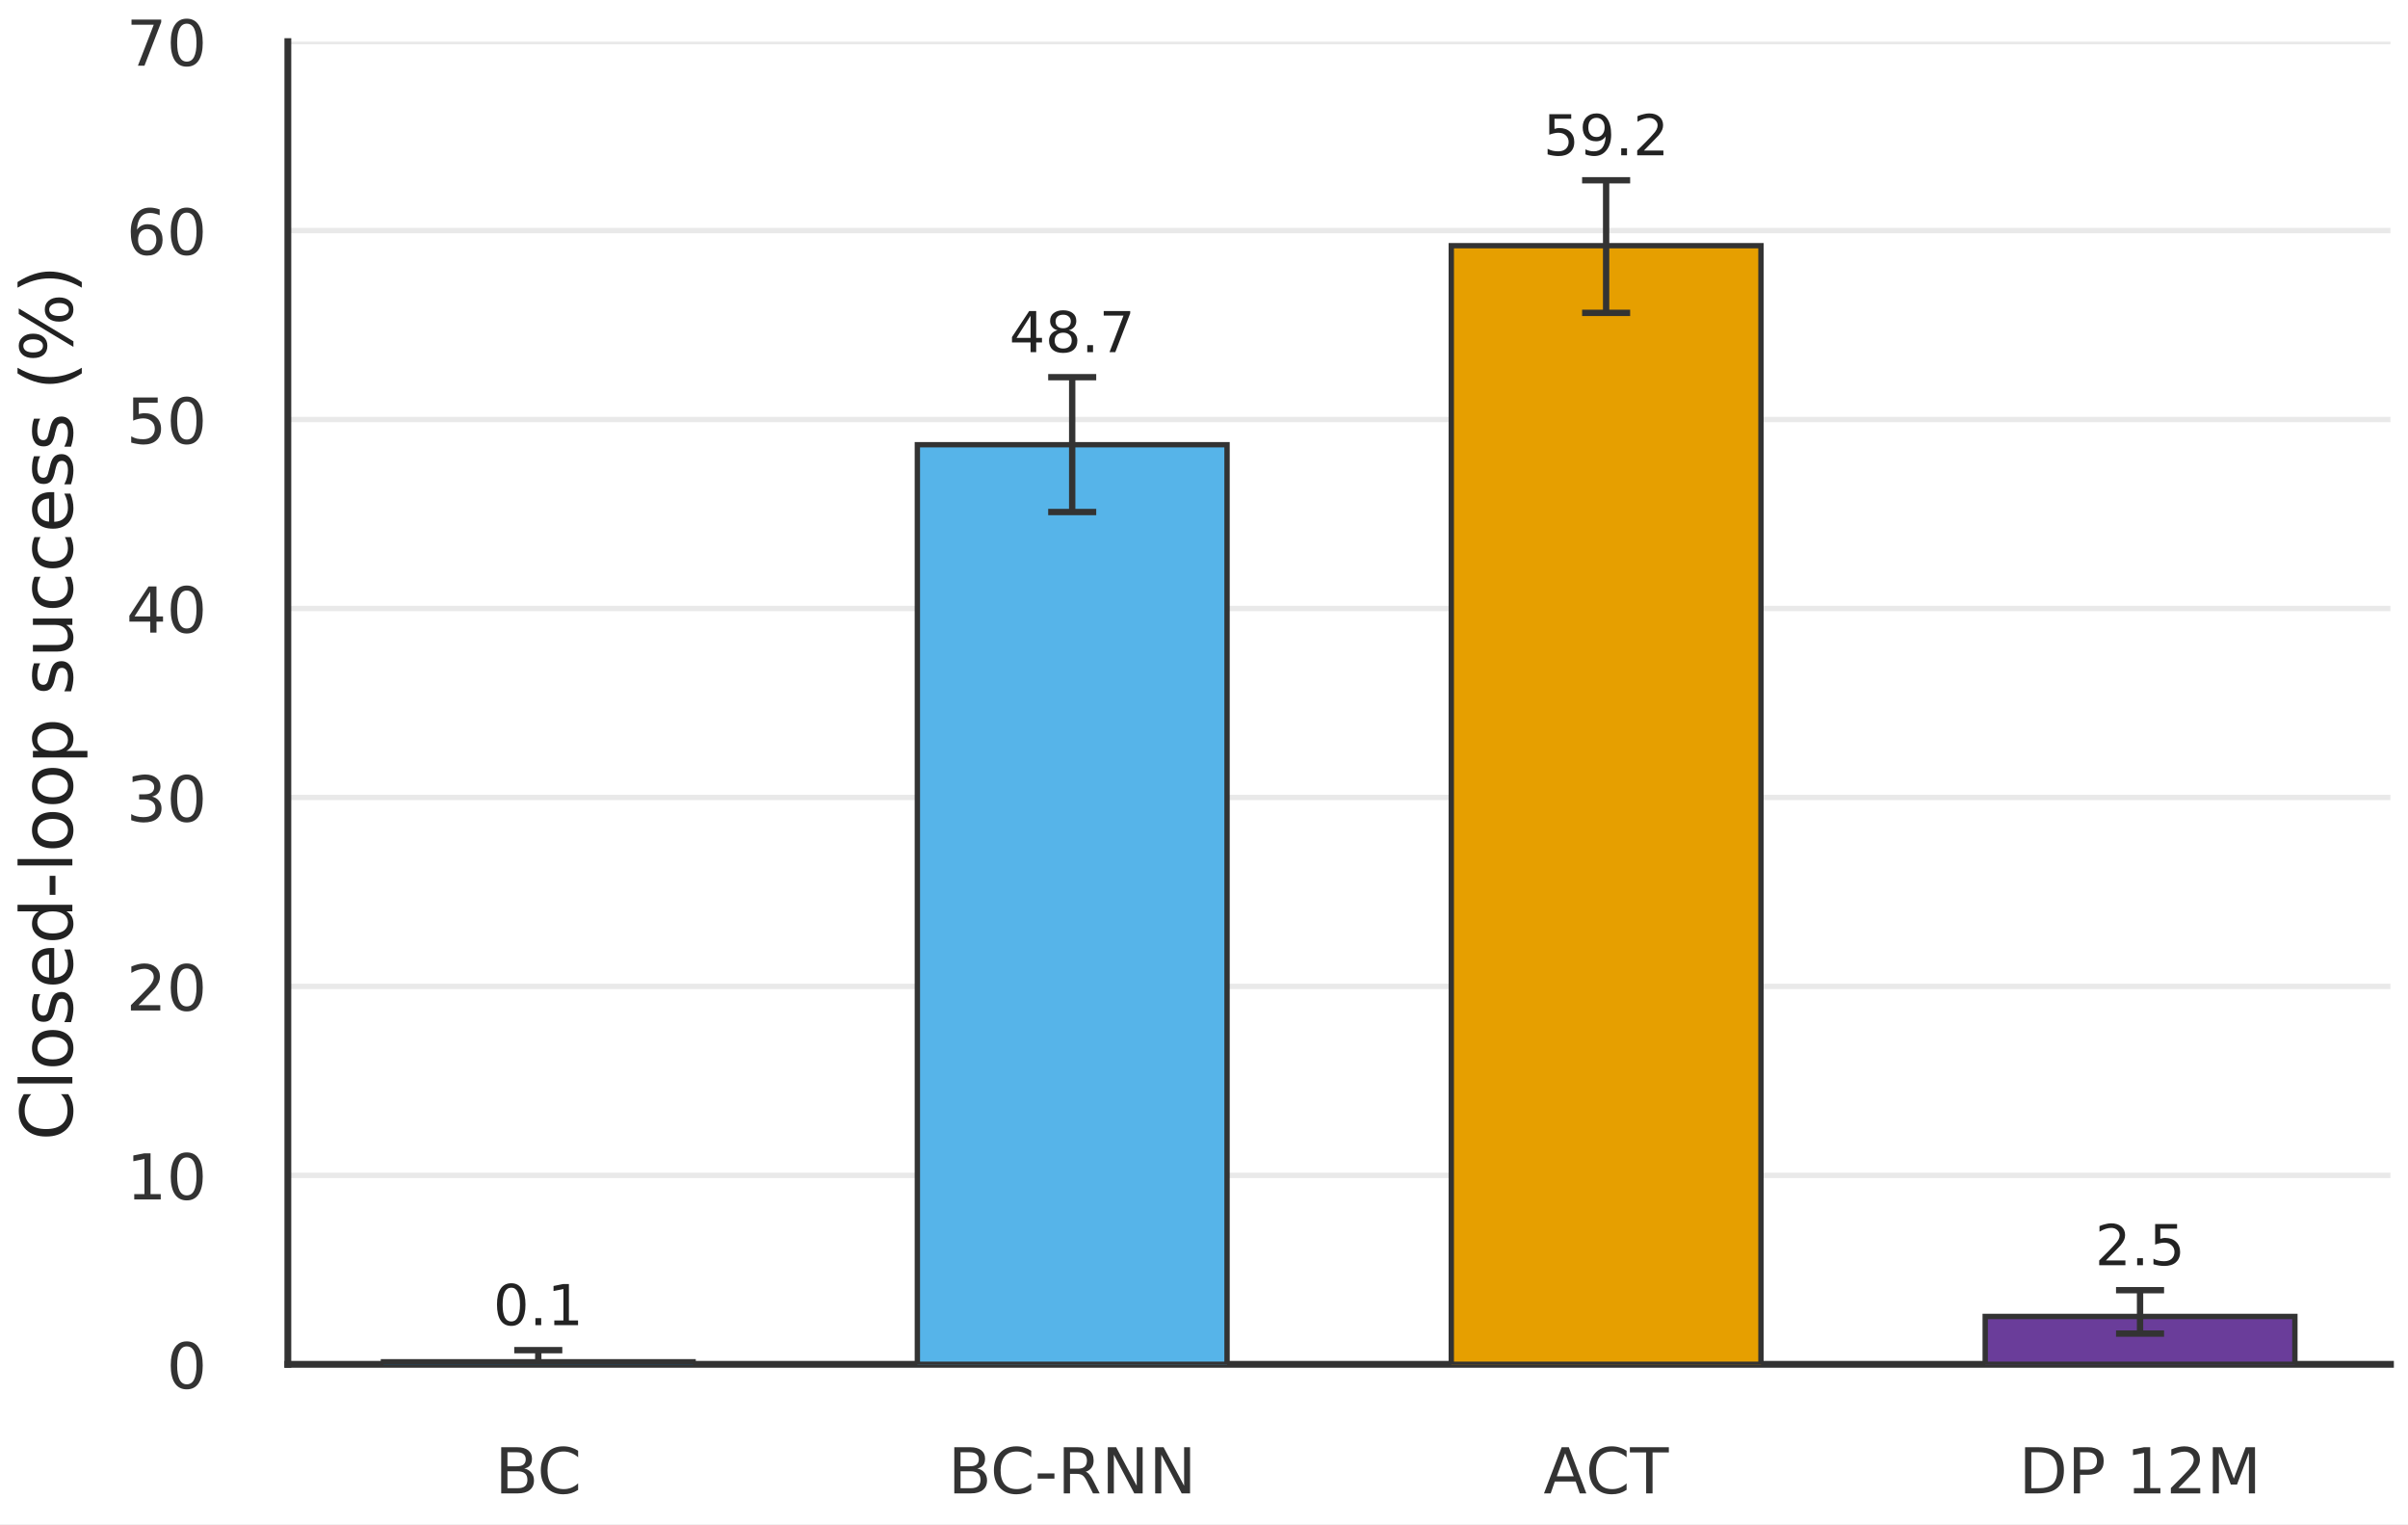
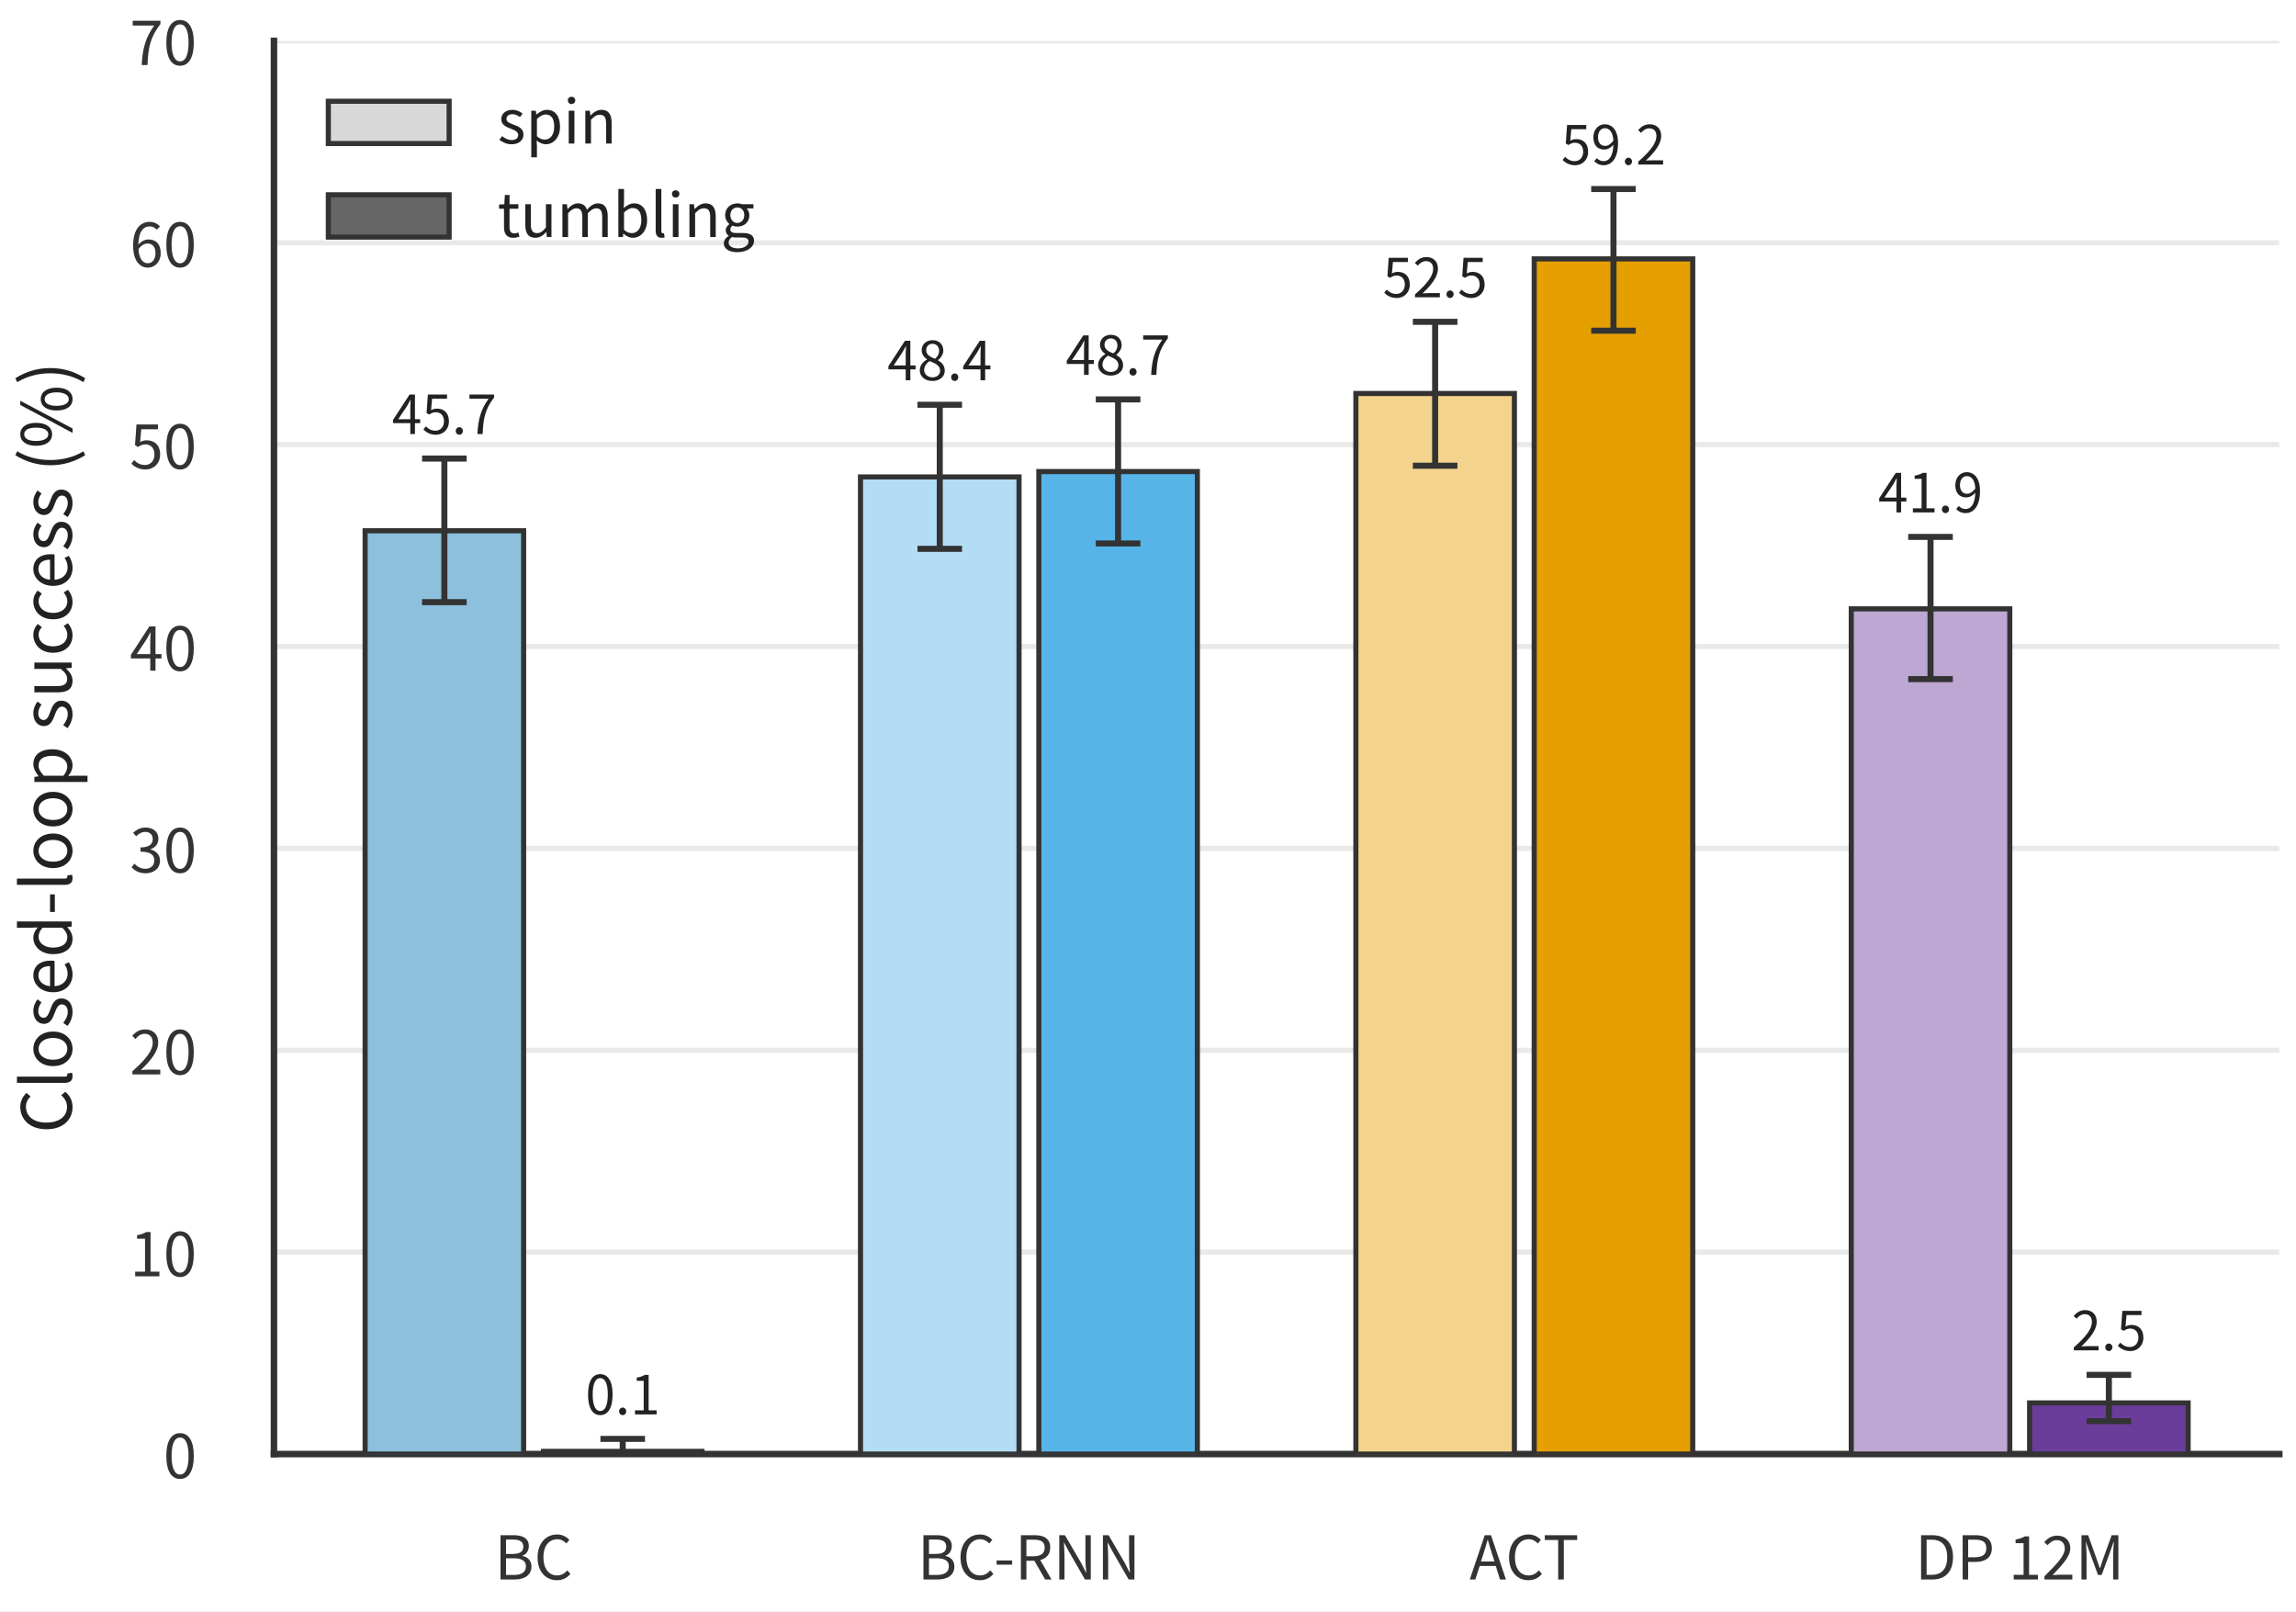
- <svg xmlns="http://www.w3.org/2000/svg" width="247.048pt" height="156.34pt" viewBox="0 0 247.048 156.34" version="1.1">
+ <svg xmlns="http://www.w3.org/2000/svg" width="247.048pt" height="173.348pt" viewBox="0 0 247.048 173.348" version="1.1">
  <defs>
    <style type="text/css">*{stroke-linejoin: round; stroke-linecap: butt}</style>
  </defs>
  <g id="figure_1">
    <g id="patch_1">
-       <path d="M 0 156.34  L 247.048 156.34  L 247.048 0  L 0 0  z " style="fill: #ffffff" />
+       <path d="M 0 173.348  L 247.048 173.348  L 247.048 0  L 0 0  z " style="fill: #ffffff" />
    </g>
    <g id="axes_1">
      <g id="patch_2">
-         <path d="M 29.533 139.949  L 245.248 139.949  L 245.248 4.269  L 29.533 4.269  z " style="fill: #ffffff" />
+         <path d="M 29.478 156.436  L 245.248 156.436  L 245.248 4.398  L 29.478 4.398  z " style="fill: #ffffff" />
      </g>
      <g id="matplotlib.axis_1">
        <g id="xtick_1">
          <g id="text_1">
-             <text style="font-size: 6.5px; font-family: 'DejaVu Sans'; text-anchor: middle; fill: #333333" x="55.224" y="153.188" transform="rotate(-0 55.22389 153.1879)">BC</text>
+             <text style="font-size: 6.5px; font-family: 'Noto Sans CJK SC', 'Source Han Sans SC', 'WenQuanYi Micro Hei', 'Microsoft YaHei', 'Arial Unicode MS', 'DejaVu Sans', sans-serif; text-anchor: middle; fill: #333333" x="57.409" y="169.932" transform="rotate(-0 57.40896 169.9317)">BC</text>
          </g>
        </g>
        <g id="xtick_2">
          <g id="text_2">
-             <text style="font-size: 6.5px; font-family: 'DejaVu Sans'; text-anchor: middle; fill: #333333" x="110.002" y="153.188" transform="rotate(-0 110.0018 153.1879)">BC-RNN</text>
+             <text style="font-size: 6.5px; font-family: 'Noto Sans CJK SC', 'Source Han Sans SC', 'WenQuanYi Micro Hei', 'Microsoft YaHei', 'Arial Unicode MS', 'DejaVu Sans', sans-serif; text-anchor: middle; fill: #333333" x="110.712" y="169.932" transform="rotate(-0 110.7119 169.9317)">BC-RNN</text>
          </g>
        </g>
        <g id="xtick_3">
          <g id="text_3">
-             <text style="font-size: 6.5px; font-family: 'DejaVu Sans'; text-anchor: middle; fill: #333333" x="164.78" y="153.188" transform="rotate(-0 164.7796 153.1879)">ACT</text>
+             <text style="font-size: 6.5px; font-family: 'Noto Sans CJK SC', 'Source Han Sans SC', 'WenQuanYi Micro Hei', 'Microsoft YaHei', 'Arial Unicode MS', 'DejaVu Sans', sans-serif; text-anchor: middle; fill: #333333" x="164.015" y="169.932" transform="rotate(-0 164.0147 169.9317)">ACT</text>
          </g>
        </g>
        <g id="xtick_4">
          <g id="text_4">
-             <text style="font-size: 6.5px; font-family: 'DejaVu Sans'; text-anchor: middle; fill: #333333" x="219.558" y="153.188" transform="rotate(-0 219.5575 153.1879)">DP 12M</text>
+             <text style="font-size: 6.5px; font-family: 'Noto Sans CJK SC', 'Source Han Sans SC', 'WenQuanYi Micro Hei', 'Microsoft YaHei', 'Arial Unicode MS', 'DejaVu Sans', sans-serif; text-anchor: middle; fill: #333333" x="217.318" y="169.932" transform="rotate(-0 217.3176 169.9317)">DP 12M</text>
          </g>
        </g>
      </g>
      <g id="matplotlib.axis_2">
        <g id="ytick_1">
          <g id="line2d_1">
-             <path d="M 29.533 139.949  L 245.248 139.949  " clip-path="url(#p23c0a77d2a)" style="fill: none; stroke: #e9e9e9; stroke-width: 0.55; stroke-linecap: round" />
+             <path d="M 29.478 156.436  L 245.248 156.436  " clip-path="url(#p83cea936cd)" style="fill: none; stroke: #e9e9e9; stroke-width: 0.55; stroke-linecap: round" />
          </g>
          <g id="text_5">
-             <text style="font-size: 6.5px; font-family: 'DejaVu Sans'; text-anchor: end; fill: #333333" x="21.233" y="142.418" transform="rotate(-0 21.23306 142.4184)">0</text>
+             <text style="font-size: 6.5px; font-family: 'Noto Sans CJK SC', 'Source Han Sans SC', 'WenQuanYi Micro Hei', 'Microsoft YaHei', 'Arial Unicode MS', 'DejaVu Sans', sans-serif; text-anchor: end; fill: #333333" x="21.178" y="159.034" transform="rotate(-0 21.17825 159.0337)">0</text>
          </g>
        </g>
        <g id="ytick_2">
          <g id="line2d_2">
-             <path d="M 29.533 120.566  L 245.248 120.566  " clip-path="url(#p23c0a77d2a)" style="fill: none; stroke: #e9e9e9; stroke-width: 0.55; stroke-linecap: round" />
+             <path d="M 29.478 134.716  L 245.248 134.716  " clip-path="url(#p83cea936cd)" style="fill: none; stroke: #e9e9e9; stroke-width: 0.55; stroke-linecap: round" />
          </g>
          <g id="text_6">
-             <text style="font-size: 6.5px; font-family: 'DejaVu Sans'; text-anchor: end; fill: #333333" x="21.233" y="123.036" transform="rotate(-0 21.23306 123.0356)">10</text>
+             <text style="font-size: 6.5px; font-family: 'Noto Sans CJK SC', 'Source Han Sans SC', 'WenQuanYi Micro Hei', 'Microsoft YaHei', 'Arial Unicode MS', 'DejaVu Sans', sans-serif; text-anchor: end; fill: #333333" x="21.178" y="137.314" transform="rotate(-0 21.17825 137.314)">10</text>
          </g>
        </g>
        <g id="ytick_3">
          <g id="line2d_3">
-             <path d="M 29.533 101.183  L 245.248 101.183  " clip-path="url(#p23c0a77d2a)" style="fill: none; stroke: #e9e9e9; stroke-width: 0.55; stroke-linecap: round" />
+             <path d="M 29.478 112.996  L 245.248 112.996  " clip-path="url(#p83cea936cd)" style="fill: none; stroke: #e9e9e9; stroke-width: 0.55; stroke-linecap: round" />
          </g>
          <g id="text_7">
-             <text style="font-size: 6.5px; font-family: 'DejaVu Sans'; text-anchor: end; fill: #333333" x="21.233" y="103.653" transform="rotate(-0 21.23306 103.6528)">20</text>
+             <text style="font-size: 6.5px; font-family: 'Noto Sans CJK SC', 'Source Han Sans SC', 'WenQuanYi Micro Hei', 'Microsoft YaHei', 'Arial Unicode MS', 'DejaVu Sans', sans-serif; text-anchor: end; fill: #333333" x="21.178" y="115.594" transform="rotate(-0 21.17825 115.5944)">20</text>
          </g>
        </g>
        <g id="ytick_4">
          <g id="line2d_4">
-             <path d="M 29.533 81.801  L 245.248 81.801  " clip-path="url(#p23c0a77d2a)" style="fill: none; stroke: #e9e9e9; stroke-width: 0.55; stroke-linecap: round" />
+             <path d="M 29.478 91.277  L 245.248 91.277  " clip-path="url(#p83cea936cd)" style="fill: none; stroke: #e9e9e9; stroke-width: 0.55; stroke-linecap: round" />
          </g>
          <g id="text_8">
-             <text style="font-size: 6.5px; font-family: 'DejaVu Sans'; text-anchor: end; fill: #333333" x="21.233" y="84.27" transform="rotate(-0 21.23306 84.27007)">30</text>
+             <text style="font-size: 6.5px; font-family: 'Noto Sans CJK SC', 'Source Han Sans SC', 'WenQuanYi Micro Hei', 'Microsoft YaHei', 'Arial Unicode MS', 'DejaVu Sans', sans-serif; text-anchor: end; fill: #333333" x="21.178" y="93.875" transform="rotate(-0 21.17825 93.87467)">30</text>
          </g>
        </g>
        <g id="ytick_5">
          <g id="line2d_5">
-             <path d="M 29.533 62.418  L 245.248 62.418  " clip-path="url(#p23c0a77d2a)" style="fill: none; stroke: #e9e9e9; stroke-width: 0.55; stroke-linecap: round" />
+             <path d="M 29.478 69.557  L 245.248 69.557  " clip-path="url(#p83cea936cd)" style="fill: none; stroke: #e9e9e9; stroke-width: 0.55; stroke-linecap: round" />
          </g>
          <g id="text_9">
-             <text style="font-size: 6.5px; font-family: 'DejaVu Sans'; text-anchor: end; fill: #333333" x="21.233" y="64.887" transform="rotate(-0 21.23306 64.8873)">40</text>
+             <text style="font-size: 6.5px; font-family: 'Noto Sans CJK SC', 'Source Han Sans SC', 'WenQuanYi Micro Hei', 'Microsoft YaHei', 'Arial Unicode MS', 'DejaVu Sans', sans-serif; text-anchor: end; fill: #333333" x="21.178" y="72.155" transform="rotate(-0 21.17825 72.15499)">40</text>
          </g>
        </g>
        <g id="ytick_6">
          <g id="line2d_6">
-             <path d="M 29.533 43.035  L 245.248 43.035  " clip-path="url(#p23c0a77d2a)" style="fill: none; stroke: #e9e9e9; stroke-width: 0.55; stroke-linecap: round" />
+             <path d="M 29.478 47.837  L 245.248 47.837  " clip-path="url(#p83cea936cd)" style="fill: none; stroke: #e9e9e9; stroke-width: 0.55; stroke-linecap: round" />
          </g>
          <g id="text_10">
-             <text style="font-size: 6.5px; font-family: 'DejaVu Sans'; text-anchor: end; fill: #333333" x="21.233" y="45.505" transform="rotate(-0 21.23306 45.50453)">50</text>
+             <text style="font-size: 6.5px; font-family: 'Noto Sans CJK SC', 'Source Han Sans SC', 'WenQuanYi Micro Hei', 'Microsoft YaHei', 'Arial Unicode MS', 'DejaVu Sans', sans-serif; text-anchor: end; fill: #333333" x="21.178" y="50.435" transform="rotate(-0 21.17825 50.4353)">50</text>
          </g>
        </g>
        <g id="ytick_7">
          <g id="line2d_7">
-             <path d="M 29.533 23.652  L 245.248 23.652  " clip-path="url(#p23c0a77d2a)" style="fill: none; stroke: #e9e9e9; stroke-width: 0.55; stroke-linecap: round" />
+             <path d="M 29.478 26.118  L 245.248 26.118  " clip-path="url(#p83cea936cd)" style="fill: none; stroke: #e9e9e9; stroke-width: 0.55; stroke-linecap: round" />
          </g>
          <g id="text_11">
-             <text style="font-size: 6.5px; font-family: 'DejaVu Sans'; text-anchor: end; fill: #333333" x="21.233" y="26.122" transform="rotate(-0 21.23306 26.12176)">60</text>
+             <text style="font-size: 6.5px; font-family: 'Noto Sans CJK SC', 'Source Han Sans SC', 'WenQuanYi Micro Hei', 'Microsoft YaHei', 'Arial Unicode MS', 'DejaVu Sans', sans-serif; text-anchor: end; fill: #333333" x="21.178" y="28.716" transform="rotate(-0 21.17825 28.71562)">60</text>
          </g>
        </g>
        <g id="ytick_8">
          <g id="line2d_8">
-             <path d="M 29.533 4.269  L 245.248 4.269  " clip-path="url(#p23c0a77d2a)" style="fill: none; stroke: #e9e9e9; stroke-width: 0.55; stroke-linecap: round" />
+             <path d="M 29.478 4.398  L 245.248 4.398  " clip-path="url(#p83cea936cd)" style="fill: none; stroke: #e9e9e9; stroke-width: 0.55; stroke-linecap: round" />
          </g>
          <g id="text_12">
-             <text style="font-size: 6.5px; font-family: 'DejaVu Sans'; text-anchor: end; fill: #333333" x="21.233" y="6.739" transform="rotate(-0 21.23306 6.738984)">70</text>
+             <text style="font-size: 6.5px; font-family: 'Noto Sans CJK SC', 'Source Han Sans SC', 'WenQuanYi Micro Hei', 'Microsoft YaHei', 'Arial Unicode MS', 'DejaVu Sans', sans-serif; text-anchor: end; fill: #333333" x="21.178" y="6.996" transform="rotate(-0 21.17825 6.995938)">70</text>
          </g>
        </g>
        <g id="text_13">
-           <text style="font-size: 7.4px; font-family: 'DejaVu Sans'; text-anchor: middle; fill: #222222" x="7.423" y="72.109" transform="rotate(-90 7.422844 72.10919)">Closed-loop success (%)</text>
+           <text style="font-size: 7.4px; font-family: 'Noto Sans CJK SC', 'Source Han Sans SC', 'WenQuanYi Micro Hei', 'Microsoft YaHei', 'Arial Unicode MS', 'DejaVu Sans', sans-serif; text-anchor: middle; fill: #222222" x="7.715" y="80.417" transform="rotate(-90 7.715375 80.41686)">Closed-loop success (%)</text>
        </g>
      </g>
      <g id="patch_3">
-         <path d="M 29.533 139.949  L 29.533 4.269  " style="fill: none; stroke: #333333; stroke-width: 0.7; stroke-linejoin: miter; stroke-linecap: square" />
+         <path d="M 29.478 156.436  L 29.478 4.398  " style="fill: none; stroke: #333333; stroke-width: 0.7; stroke-linejoin: miter; stroke-linecap: square" />
      </g>
      <g id="patch_4">
-         <path d="M 29.533 139.949  L 245.248 139.949  " style="fill: none; stroke: #333333; stroke-width: 0.7; stroke-linejoin: miter; stroke-linecap: square" />
+         <path d="M 29.478 156.436  L 245.248 156.436  " style="fill: none; stroke: #333333; stroke-width: 0.7; stroke-linejoin: miter; stroke-linecap: square" />
      </g>
      <g id="patch_5">
-         <path d="M 39.338 139.949  L 71.109 139.949  L 71.109 139.69  L 39.338 139.69  z " clip-path="url(#p23c0a77d2a)" style="fill: #0072b2; stroke: #333333; stroke-width: 0.55; stroke-linejoin: miter" />
+         <path d="M 39.286 156.436  L 56.343 156.436  L 56.343 57.104  L 39.286 57.104  z " clip-path="url(#p83cea936cd)" style="fill: #8cc0dc; stroke: #333333; stroke-width: 0.55; stroke-linejoin: miter" />
      </g>
      <g id="text_14">
-         <text style="font-size: 5.8px; font-family: 'DejaVu Sans'; text-anchor: middle; fill: #222222" x="55.224" y="135.93" transform="rotate(-0 55.22389 135.9295)">0.1</text>
+         <text style="font-size: 5.8px; font-family: 'Noto Sans CJK SC', 'Source Han Sans SC', 'WenQuanYi Micro Hei', 'Microsoft YaHei', 'Arial Unicode MS', 'DejaVu Sans', sans-serif; text-anchor: middle; fill: #222222" x="47.814" y="46.696" transform="rotate(-0 47.81444 46.69642)">45.7</text>
      </g>
      <g id="patch_6">
-         <path d="M 94.116 139.949  L 125.887 139.949  L 125.887 45.619  L 94.116 45.619  z " clip-path="url(#p23c0a77d2a)" style="fill: #56b4e9; stroke: #333333; stroke-width: 0.55; stroke-linejoin: miter" />
+         <path d="M 58.475 156.436  L 75.532 156.436  L 75.532 156.146  L 58.475 156.146  z " clip-path="url(#p83cea936cd)" style="fill: #0072b2; stroke: #333333; stroke-width: 0.55; stroke-linejoin: miter" />
      </g>
      <g id="text_15">
-         <text style="font-size: 5.8px; font-family: 'DejaVu Sans'; text-anchor: middle; fill: #222222" x="110.002" y="36.127" transform="rotate(-0 110.0018 36.12733)">48.7</text>
+         <text style="font-size: 5.8px; font-family: 'Noto Sans CJK SC', 'Source Han Sans SC', 'WenQuanYi Micro Hei', 'Microsoft YaHei', 'Arial Unicode MS', 'DejaVu Sans', sans-serif; text-anchor: middle; fill: #222222" x="67.003" y="152.167" transform="rotate(-0 67.00348 152.1674)">0.1</text>
      </g>
      <g id="patch_7">
-         <path d="M 148.894 139.949  L 180.665 139.949  L 180.665 25.203  L 148.894 25.203  z " clip-path="url(#p23c0a77d2a)" style="fill: #e69f00; stroke: #333333; stroke-width: 0.55; stroke-linejoin: miter" />
+         <path d="M 92.589 156.436  L 109.646 156.436  L 109.646 51.312  L 92.589 51.312  z " clip-path="url(#p83cea936cd)" style="fill: #b3ddf5; stroke: #333333; stroke-width: 0.55; stroke-linejoin: miter" />
      </g>
      <g id="text_16">
-         <text style="font-size: 5.8px; font-family: 'DejaVu Sans'; text-anchor: middle; fill: #222222" x="164.78" y="15.93" transform="rotate(-0 164.7796 15.92992)">59.2</text>
+         <text style="font-size: 5.8px; font-family: 'Noto Sans CJK SC', 'Source Han Sans SC', 'WenQuanYi Micro Hei', 'Microsoft YaHei', 'Arial Unicode MS', 'DejaVu Sans', sans-serif; text-anchor: middle; fill: #222222" x="101.117" y="40.91" transform="rotate(-0 101.1173 40.90984)">48.4</text>
      </g>
      <g id="patch_8">
-         <path d="M 203.672 139.949  L 235.443 139.949  L 235.443 135.039  L 203.672 135.039  z " clip-path="url(#p23c0a77d2a)" style="fill: #6a3d9a; stroke: #333333; stroke-width: 0.55; stroke-linejoin: miter" />
+         <path d="M 111.778 156.436  L 128.835 156.436  L 128.835 50.733  L 111.778 50.733  z " clip-path="url(#p83cea936cd)" style="fill: #56b4e9; stroke: #333333; stroke-width: 0.55; stroke-linejoin: miter" />
      </g>
      <g id="text_17">
-         <text style="font-size: 5.8px; font-family: 'DejaVu Sans'; text-anchor: middle; fill: #222222" x="219.558" y="129.783" transform="rotate(-0 219.5575 129.7825)">2.5</text>
+         <text style="font-size: 5.8px; font-family: 'Noto Sans CJK SC', 'Source Han Sans SC', 'WenQuanYi Micro Hei', 'Microsoft YaHei', 'Arial Unicode MS', 'DejaVu Sans', sans-serif; text-anchor: middle; fill: #222222" x="120.306" y="40.332" transform="rotate(-0 120.3064 40.33239)">48.7</text>
+       </g>
+       <g id="patch_9">
+         <path d="M 145.892 156.436  L 162.949 156.436  L 162.949 42.335  L 145.892 42.335  z " clip-path="url(#p83cea936cd)" style="fill: #f4d48c; stroke: #333333; stroke-width: 0.55; stroke-linejoin: miter" />
+       </g>
+       <g id="text_18">
+         <text style="font-size: 5.8px; font-family: 'Noto Sans CJK SC', 'Source Han Sans SC', 'WenQuanYi Micro Hei', 'Microsoft YaHei', 'Arial Unicode MS', 'DejaVu Sans', sans-serif; text-anchor: middle; fill: #222222" x="154.42" y="31.984" transform="rotate(-0 154.4202 31.98408)">52.5</text>
+       </g>
+       <g id="patch_10">
+         <path d="M 165.081 156.436  L 182.138 156.436  L 182.138 27.855  L 165.081 27.855  z " clip-path="url(#p83cea936cd)" style="fill: #e69f00; stroke: #333333; stroke-width: 0.55; stroke-linejoin: miter" />
+       </g>
+       <g id="text_19">
+         <text style="font-size: 5.8px; font-family: 'Noto Sans CJK SC', 'Source Han Sans SC', 'WenQuanYi Micro Hei', 'Microsoft YaHei', 'Arial Unicode MS', 'DejaVu Sans', sans-serif; text-anchor: middle; fill: #222222" x="173.609" y="17.7" transform="rotate(-0 173.6093 17.69985)">59.2</text>
+       </g>
+       <g id="patch_11">
+         <path d="M 199.195 156.436  L 216.252 156.436  L 216.252 65.503  L 199.195 65.503  z " clip-path="url(#p83cea936cd)" style="fill: #bca8d2; stroke: #333333; stroke-width: 0.55; stroke-linejoin: miter" />
+       </g>
+       <g id="text_20">
+         <text style="font-size: 5.8px; font-family: 'Noto Sans CJK SC', 'Source Han Sans SC', 'WenQuanYi Micro Hei', 'Microsoft YaHei', 'Arial Unicode MS', 'DejaVu Sans', sans-serif; text-anchor: middle; fill: #222222" x="207.723" y="55.126" transform="rotate(-0 207.7231 55.12649)">41.9</text>
+       </g>
+       <g id="patch_12">
+         <path d="M 218.384 156.436  L 235.441 156.436  L 235.441 150.933  L 218.384 150.933  z " clip-path="url(#p83cea936cd)" style="fill: #6a3d9a; stroke: #333333; stroke-width: 0.55; stroke-linejoin: miter" />
+       </g>
+       <g id="text_21">
+         <text style="font-size: 5.8px; font-family: 'Noto Sans CJK SC', 'Source Han Sans SC', 'WenQuanYi Micro Hei', 'Microsoft YaHei', 'Arial Unicode MS', 'DejaVu Sans', sans-serif; text-anchor: middle; fill: #222222" x="226.912" y="145.279" transform="rotate(-0 226.9121 145.2793)">2.5</text>
      </g>
      <g id="LineCollection_1">
-         <path d="M 55.224 139.903  L 55.224 138.493  " clip-path="url(#p23c0a77d2a)" style="fill: none; stroke: #333333; stroke-width: 0.65" />
+         <path d="M 47.814 64.782  L 47.814 49.333  " clip-path="url(#p83cea936cd)" style="fill: none; stroke: #333333; stroke-width: 0.65" />
      </g>
      <g id="LineCollection_2">
-         <path d="M 52.759 139.903  L 57.689 139.903  " clip-path="url(#p23c0a77d2a)" style="fill: none; stroke: #333333; stroke-width: 0.65" />
-         <path d="M 52.759 138.493  L 57.689 138.493  " clip-path="url(#p23c0a77d2a)" style="fill: none; stroke: #333333; stroke-width: 0.65" />
+         <path d="M 45.416 64.782  L 50.213 64.782  " clip-path="url(#p83cea936cd)" style="fill: none; stroke: #333333; stroke-width: 0.65" />
+         <path d="M 45.416 49.333  L 50.213 49.333  " clip-path="url(#p83cea936cd)" style="fill: none; stroke: #333333; stroke-width: 0.65" />
      </g>
      <g id="LineCollection_3">
-         <path d="M 110.002 52.522  L 110.002 38.69  " clip-path="url(#p23c0a77d2a)" style="fill: none; stroke: #333333; stroke-width: 0.65" />
+         <path d="M 67.003 156.385  L 67.003 154.804  " clip-path="url(#p83cea936cd)" style="fill: none; stroke: #333333; stroke-width: 0.65" />
      </g>
      <g id="LineCollection_4">
-         <path d="M 107.537 52.522  L 112.467 52.522  " clip-path="url(#p23c0a77d2a)" style="fill: none; stroke: #333333; stroke-width: 0.65" />
-         <path d="M 107.537 38.69  L 112.467 38.69  " clip-path="url(#p23c0a77d2a)" style="fill: none; stroke: #333333; stroke-width: 0.65" />
+         <path d="M 64.605 156.385  L 69.402 156.385  " clip-path="url(#p83cea936cd)" style="fill: none; stroke: #333333; stroke-width: 0.65" />
+         <path d="M 64.605 154.804  L 69.402 154.804  " clip-path="url(#p83cea936cd)" style="fill: none; stroke: #333333; stroke-width: 0.65" />
      </g>
      <g id="LineCollection_5">
-         <path d="M 164.78 32.095  L 164.78 18.493  " clip-path="url(#p23c0a77d2a)" style="fill: none; stroke: #333333; stroke-width: 0.65" />
+         <path d="M 101.117 59.043  L 101.117 43.546  " clip-path="url(#p83cea936cd)" style="fill: none; stroke: #333333; stroke-width: 0.65" />
      </g>
      <g id="LineCollection_6">
-         <path d="M 162.315 32.095  L 167.245 32.095  " clip-path="url(#p23c0a77d2a)" style="fill: none; stroke: #333333; stroke-width: 0.65" />
-         <path d="M 162.315 18.493  L 167.245 18.493  " clip-path="url(#p23c0a77d2a)" style="fill: none; stroke: #333333; stroke-width: 0.65" />
+         <path d="M 98.719 59.043  L 103.516 59.043  " clip-path="url(#p83cea936cd)" style="fill: none; stroke: #333333; stroke-width: 0.65" />
+         <path d="M 98.719 43.546  L 103.516 43.546  " clip-path="url(#p83cea936cd)" style="fill: none; stroke: #333333; stroke-width: 0.65" />
      </g>
      <g id="LineCollection_7">
-         <path d="M 219.558 136.794  L 219.558 132.346  " clip-path="url(#p23c0a77d2a)" style="fill: none; stroke: #333333; stroke-width: 0.65" />
+         <path d="M 120.306 58.468  L 120.306 42.969  " clip-path="url(#p83cea936cd)" style="fill: none; stroke: #333333; stroke-width: 0.65" />
      </g>
      <g id="LineCollection_8">
-         <path d="M 217.093 136.794  L 222.023 136.794  " clip-path="url(#p23c0a77d2a)" style="fill: none; stroke: #333333; stroke-width: 0.65" />
-         <path d="M 217.093 132.346  L 222.023 132.346  " clip-path="url(#p23c0a77d2a)" style="fill: none; stroke: #333333; stroke-width: 0.65" />
+         <path d="M 117.908 58.468  L 122.705 58.468  " clip-path="url(#p83cea936cd)" style="fill: none; stroke: #333333; stroke-width: 0.65" />
+         <path d="M 117.908 42.969  L 122.705 42.969  " clip-path="url(#p83cea936cd)" style="fill: none; stroke: #333333; stroke-width: 0.65" />
+       </g>
+       <g id="LineCollection_9">
+         <path d="M 154.42 50.106  L 154.42 34.621  " clip-path="url(#p83cea936cd)" style="fill: none; stroke: #333333; stroke-width: 0.65" />
+       </g>
+       <g id="LineCollection_10">
+         <path d="M 152.022 50.106  L 156.819 50.106  " clip-path="url(#p83cea936cd)" style="fill: none; stroke: #333333; stroke-width: 0.65" />
+         <path d="M 152.022 34.621  L 156.819 34.621  " clip-path="url(#p83cea936cd)" style="fill: none; stroke: #333333; stroke-width: 0.65" />
+       </g>
+       <g id="LineCollection_11">
+         <path d="M 173.609 35.578  L 173.609 20.336  " clip-path="url(#p83cea936cd)" style="fill: none; stroke: #333333; stroke-width: 0.65" />
+       </g>
+       <g id="LineCollection_12">
+         <path d="M 171.211 35.578  L 176.008 35.578  " clip-path="url(#p83cea936cd)" style="fill: none; stroke: #333333; stroke-width: 0.65" />
+         <path d="M 171.211 20.336  L 176.008 20.336  " clip-path="url(#p83cea936cd)" style="fill: none; stroke: #333333; stroke-width: 0.65" />
+       </g>
+       <g id="LineCollection_13">
+         <path d="M 207.723 73.062  L 207.723 57.763  " clip-path="url(#p83cea936cd)" style="fill: none; stroke: #333333; stroke-width: 0.65" />
+       </g>
+       <g id="LineCollection_14">
+         <path d="M 205.324 73.062  L 210.122 73.062  " clip-path="url(#p83cea936cd)" style="fill: none; stroke: #333333; stroke-width: 0.65" />
+         <path d="M 205.324 57.763  L 210.122 57.763  " clip-path="url(#p83cea936cd)" style="fill: none; stroke: #333333; stroke-width: 0.65" />
+       </g>
+       <g id="LineCollection_15">
+         <path d="M 226.912 152.9  L 226.912 147.916  " clip-path="url(#p83cea936cd)" style="fill: none; stroke: #333333; stroke-width: 0.65" />
+       </g>
+       <g id="LineCollection_16">
+         <path d="M 224.514 152.9  L 229.311 152.9  " clip-path="url(#p83cea936cd)" style="fill: none; stroke: #333333; stroke-width: 0.65" />
+         <path d="M 224.514 147.916  L 229.311 147.916  " clip-path="url(#p83cea936cd)" style="fill: none; stroke: #333333; stroke-width: 0.65" />
+       </g>
+       <g id="legend_1">
+         <g id="patch_13">
+           <path d="M 35.328 15.444  L 48.328 15.444  L 48.328 10.894  L 35.328 10.894  z " style="fill: #d8d8d8; stroke: #333333; stroke-width: 0.55; stroke-linejoin: miter" />
+         </g>
+         <g id="text_22">
+           <text style="font-size: 6.5px; font-family: 'Noto Sans CJK SC', 'Source Han Sans SC', 'WenQuanYi Micro Hei', 'Microsoft YaHei', 'Arial Unicode MS', 'DejaVu Sans', sans-serif; text-anchor: start; fill: #222222" x="53.528" y="15.444" transform="rotate(-0 53.52825 15.44391)">spin</text>
+         </g>
+         <g id="patch_14">
+           <path d="M 35.328 25.506  L 48.328 25.506  L 48.328 20.956  L 35.328 20.956  z " style="fill: #666666; stroke: #333333; stroke-width: 0.55; stroke-linejoin: miter" />
+         </g>
+         <g id="text_23">
+           <text style="font-size: 6.5px; font-family: 'Noto Sans CJK SC', 'Source Han Sans SC', 'WenQuanYi Micro Hei', 'Microsoft YaHei', 'Arial Unicode MS', 'DejaVu Sans', sans-serif; text-anchor: start; fill: #222222" x="53.528" y="25.506" transform="rotate(-0 53.52825 25.5057)">tumbling</text>
+         </g>
      </g>
    </g>
  </g>
  <defs>
-     <clipPath id="p23c0a77d2a">
-       <rect x="29.533" y="4.269" width="215.715" height="135.679" />
+     <clipPath id="p83cea936cd">
+       <rect x="29.478" y="4.398" width="215.77" height="152.038" />
    </clipPath>
  </defs>
</svg>
